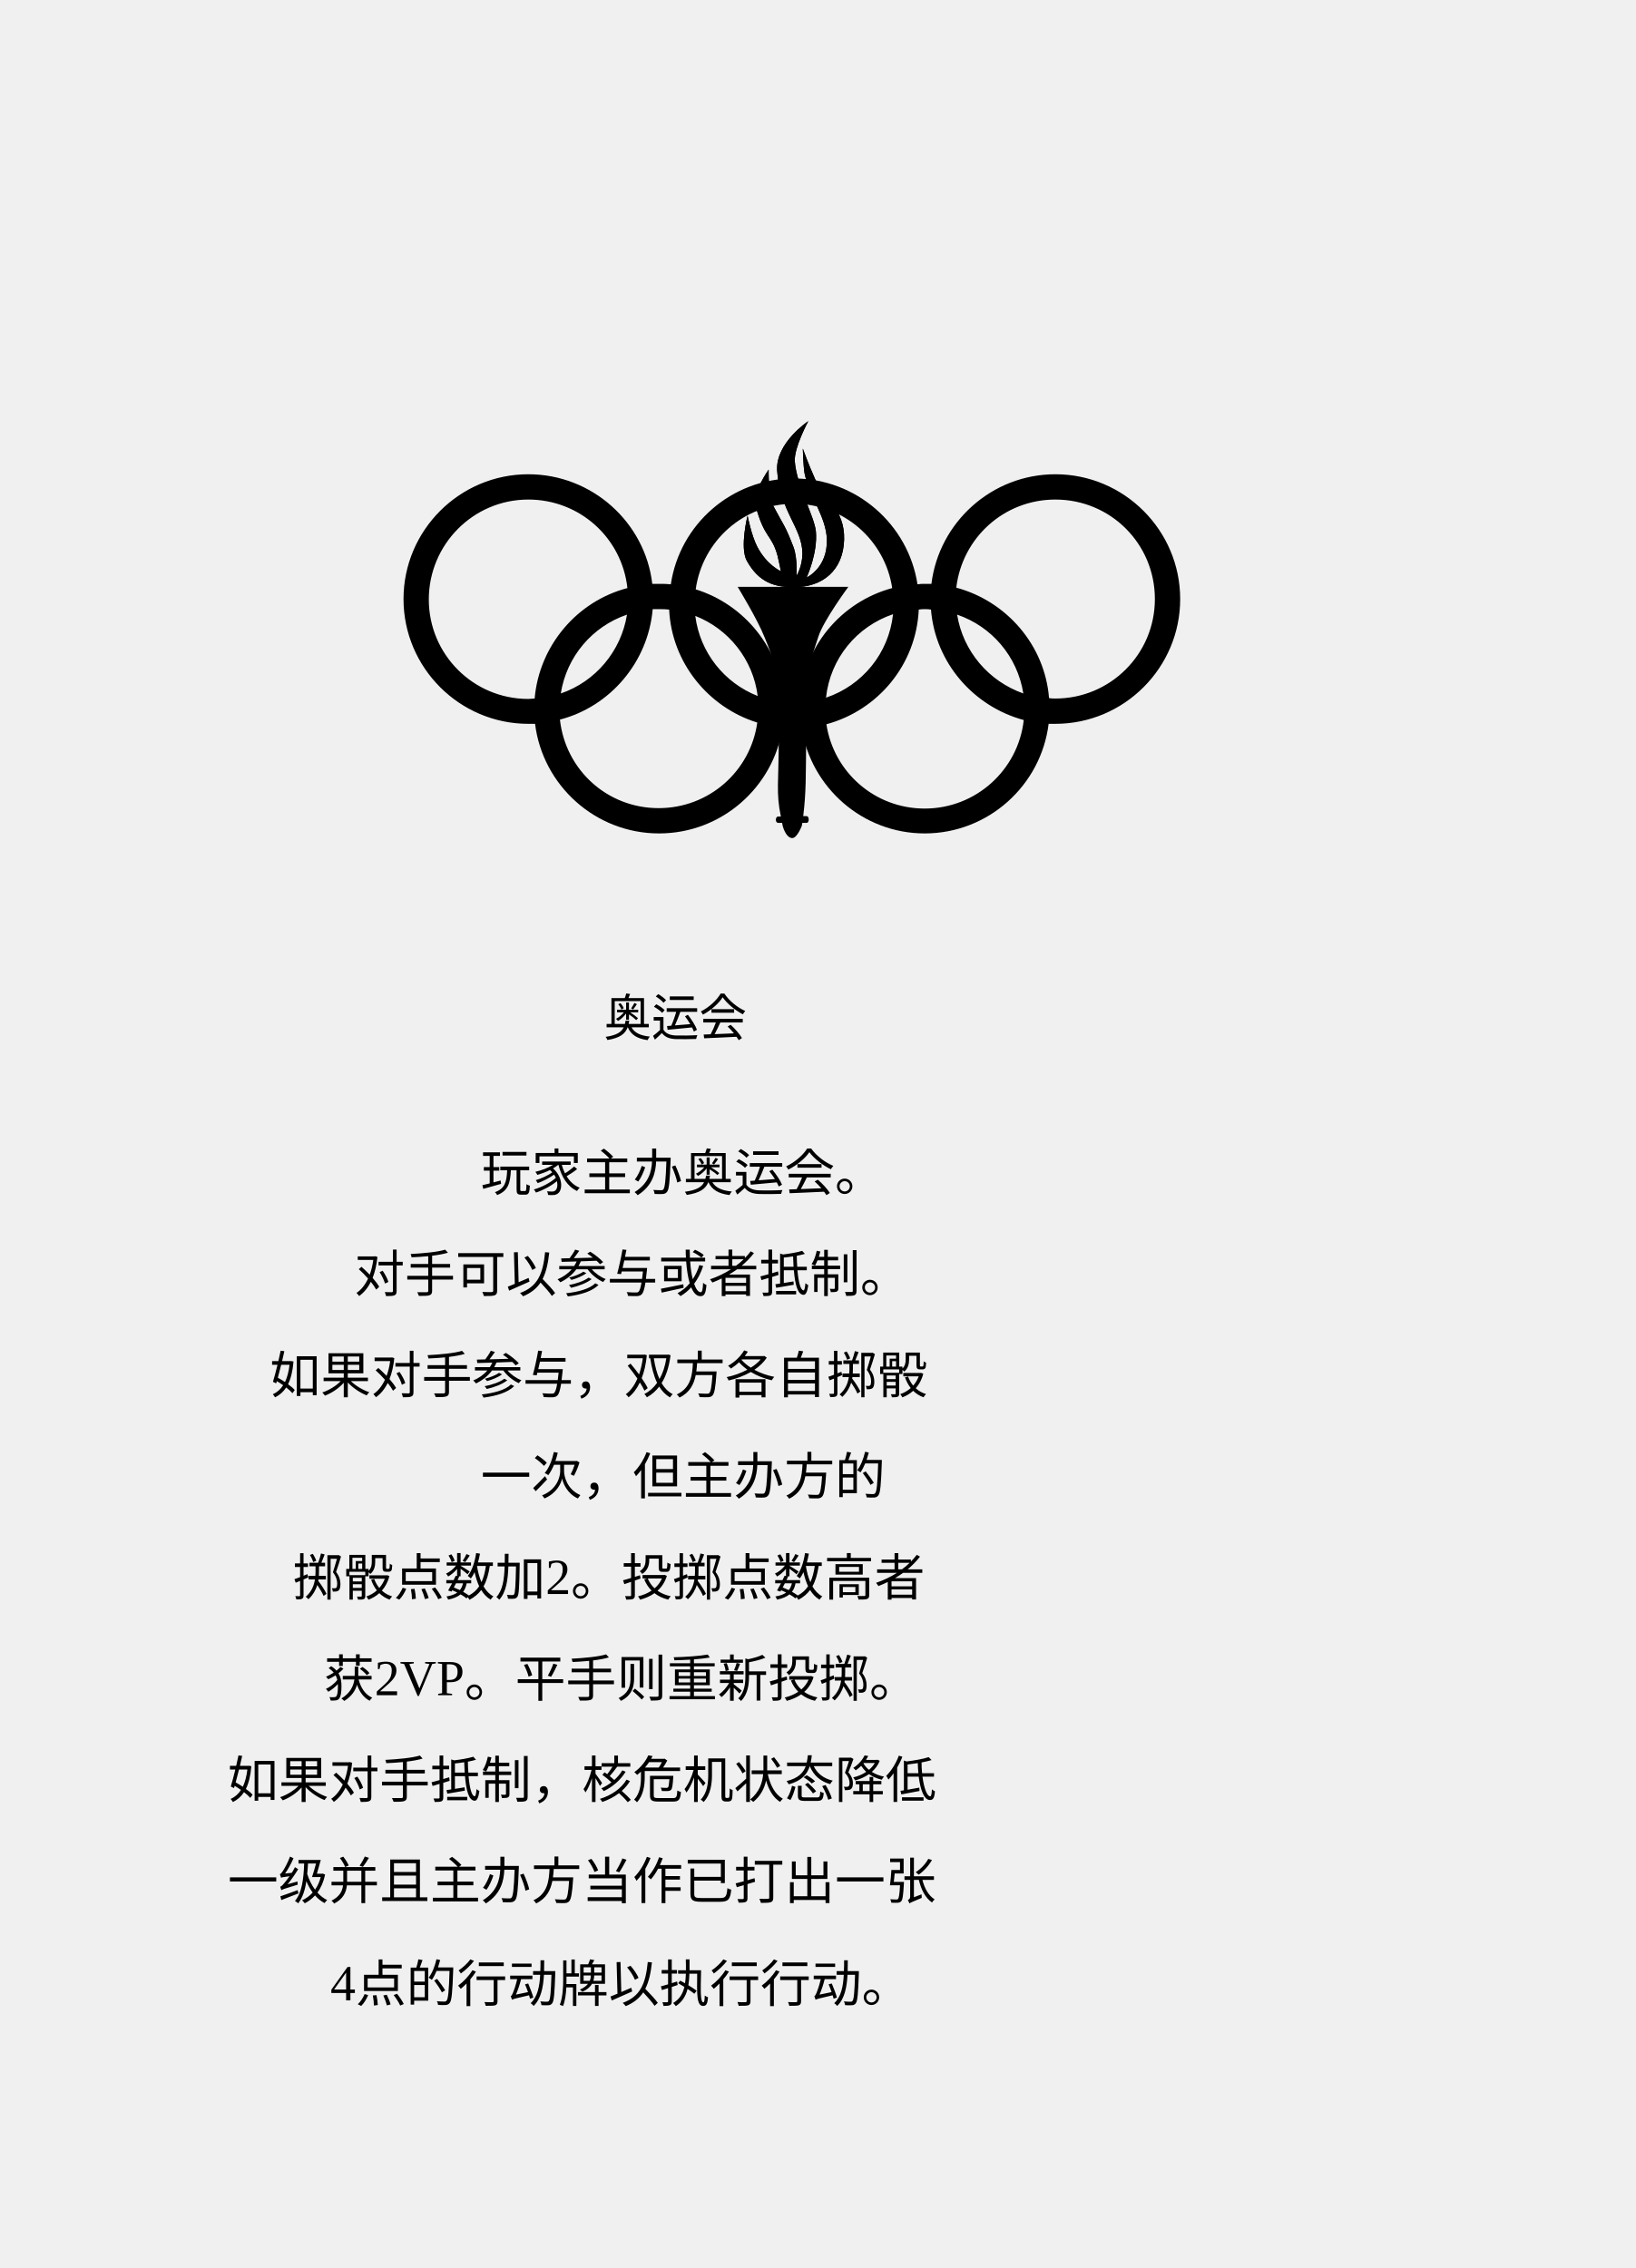
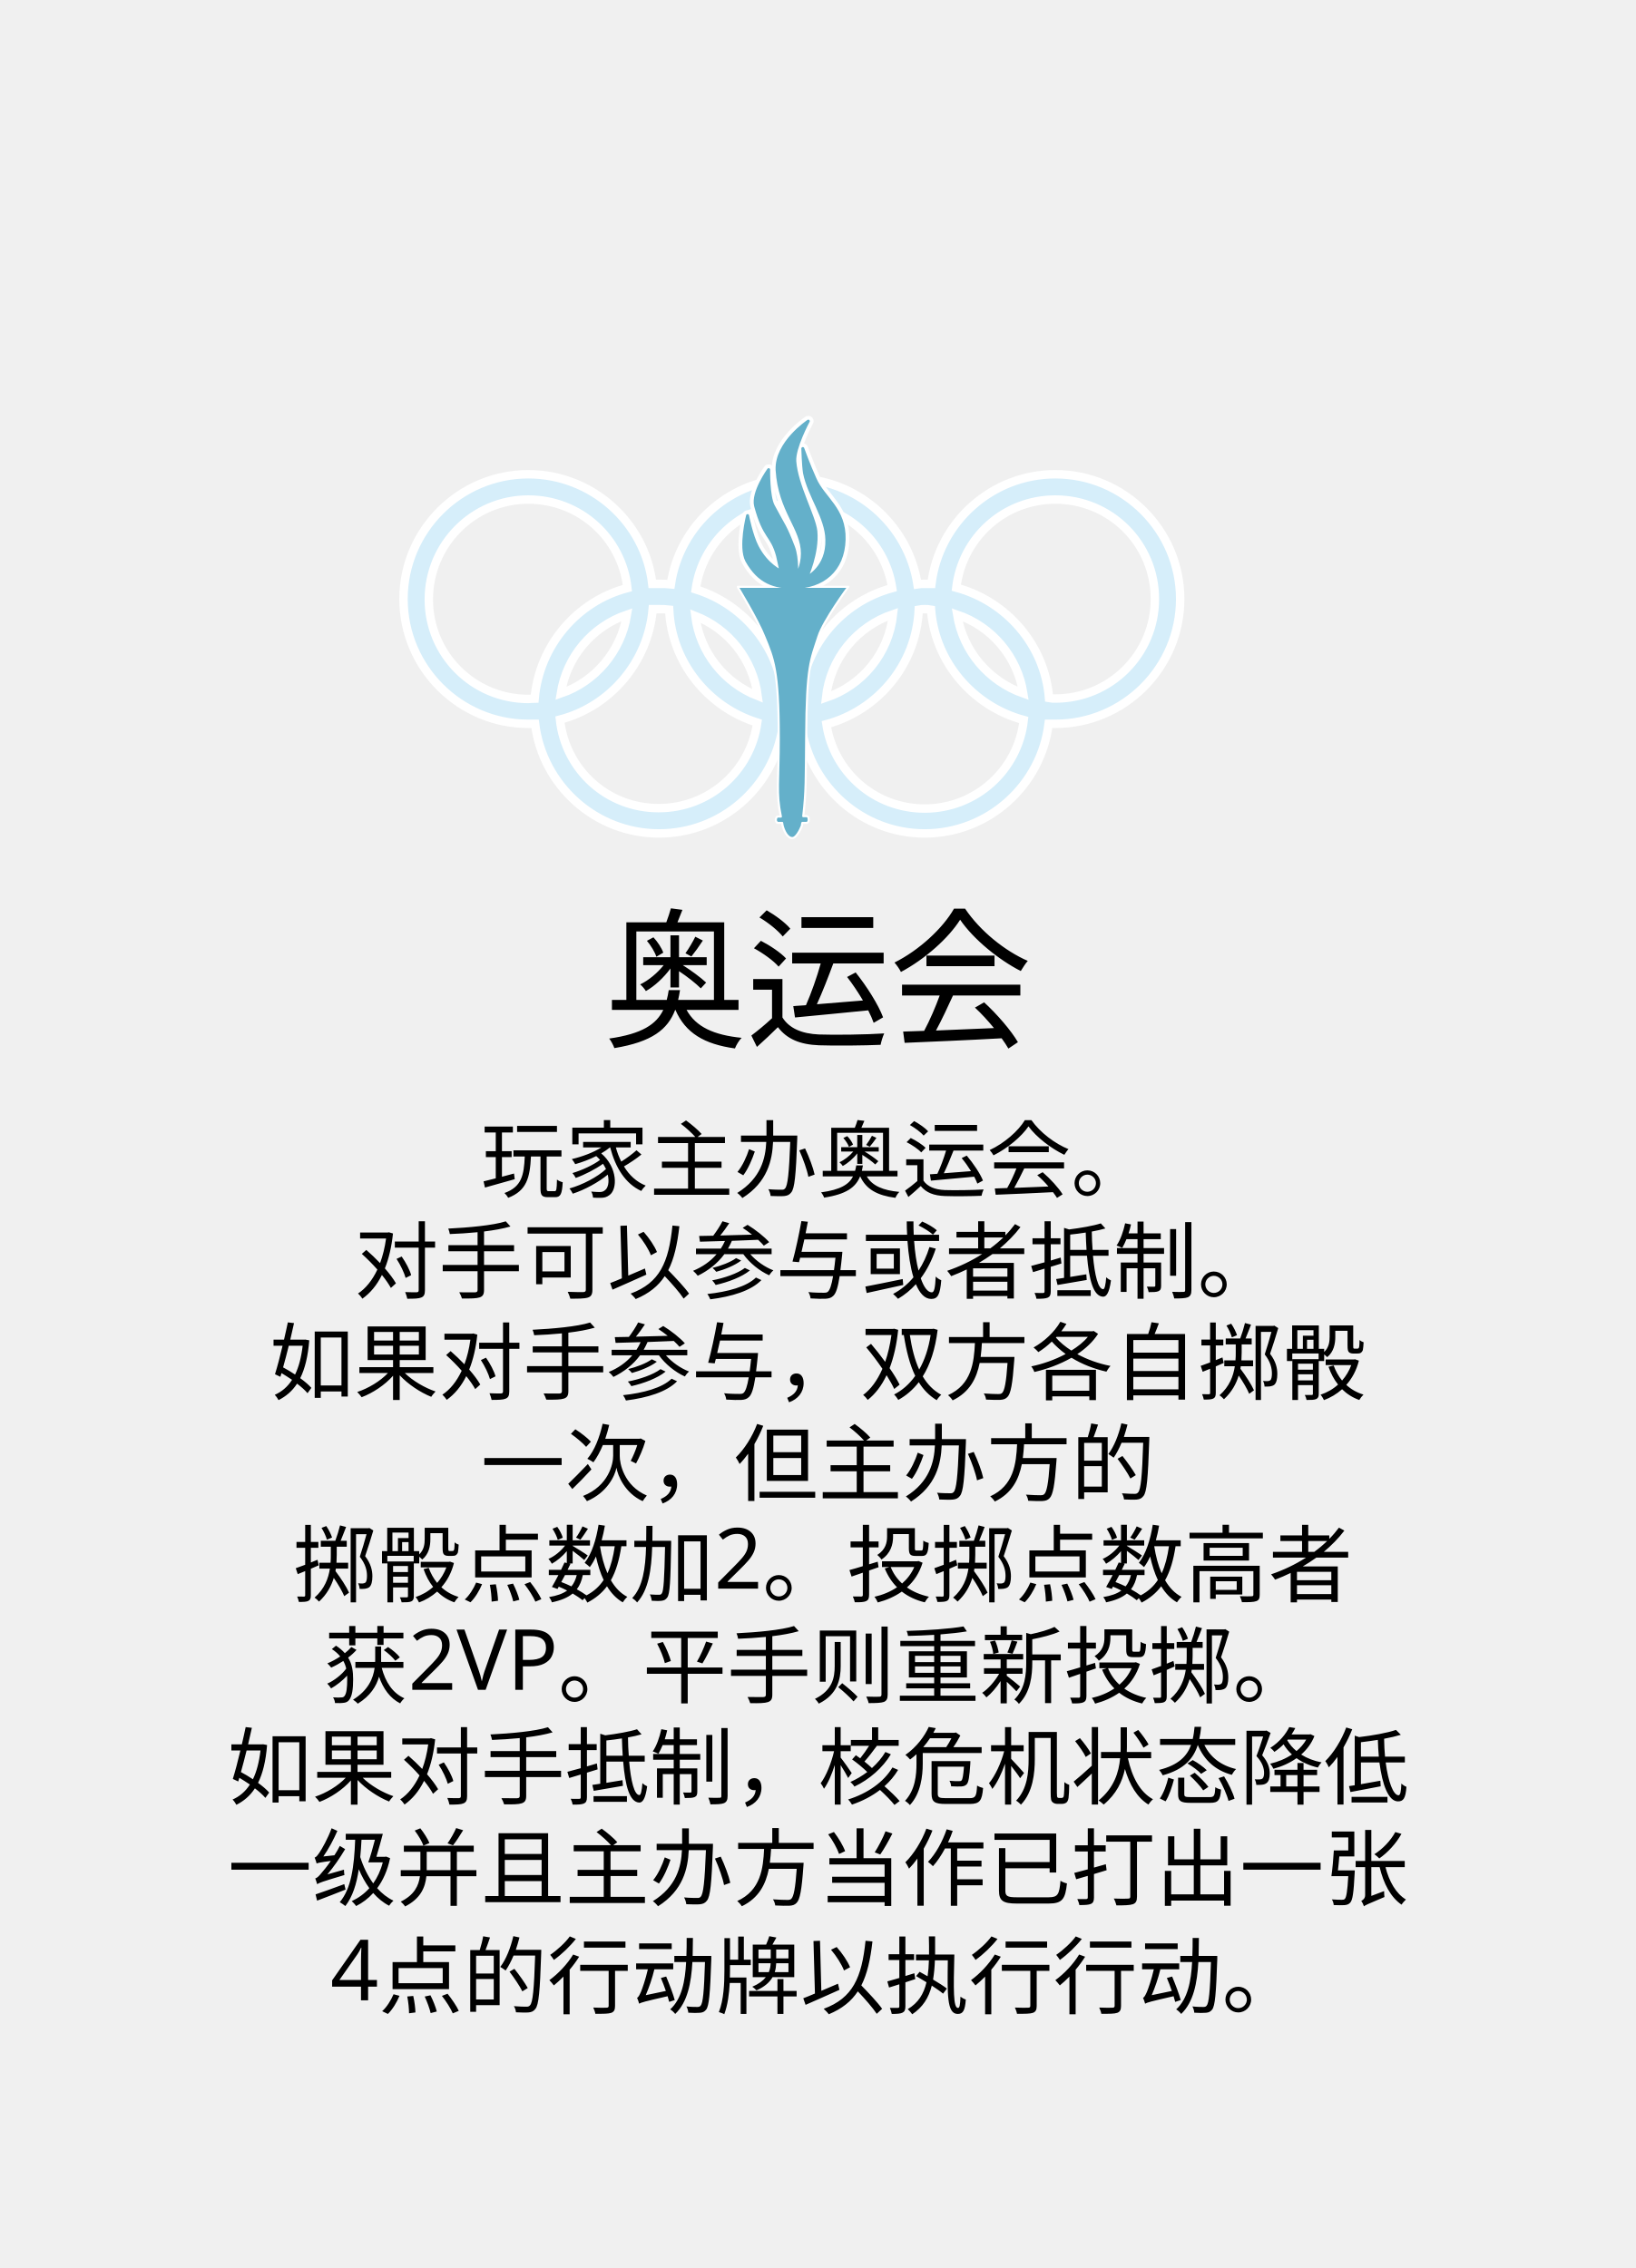
<svg xmlns="http://www.w3.org/2000/svg" version="1.1" id="svg2" x="0px" y="0px" viewBox="0 0 388 538" style="enable-background:new 0 0 388 538;" xml:space="preserve">
  <style type="text/css">
- 	.st0{font-family:'STBaoliSC-Regular';***REMOVED***
- 	.st1{font-size:36px;***REMOVED***
- 	.st2{font-family:'STKaiti';***REMOVED***
- 	.st3{font-size:20px;***REMOVED***
- 	.st4{fill:#D6EEFA;stroke:#FFFFFF;stroke-width:2;***REMOVED***
- 	.st5{fill:none;stroke:#FFFFFF;stroke-width:2.5;stroke-linejoin:round;***REMOVED***
- 	.st6{fill:#64B0CA;stroke:#FFFFFF;stroke-width:0.5;stroke-linejoin:round;***REMOVED***
- 	.st7{fill:#64B0CA;stroke:#64B0CA;stroke-width:0.7;stroke-linejoin:round;***REMOVED***
+ 	.st0{font-family:'STBaoliSC-Regular';}
+ 	.st1{font-size:36px;}
+ 	.st2{font-family:'STKaiti';}
+ 	.st3{font-size:20px;}
+ 	.st4{fill:#D6EEFA;stroke:#FFFFFF;stroke-width:2;}
+ 	.st5{fill:none;stroke:#FFFFFF;stroke-width:2.5;stroke-linejoin:round;}
+ 	.st6{fill:#64B0CA;stroke:#FFFFFF;stroke-width:0.5;stroke-linejoin:round;}
+ 	.st7{fill:#64B0CA;stroke:#64B0CA;stroke-width:0.7;stroke-linejoin:round;}
</style>
  <text transform="matrix(0.9401 0 0 1 143.2358 245.7499)" class="st0 st1">奥运会</text>
  <text transform="matrix(1 0 0 1 114.0002 282.5)" class="st2 st3">玩家主办奥运会。</text>
  <text transform="matrix(1 0 0 1 84.0002 306.5)" class="st2 st3">对手可以参与或者抵制。</text>
  <text transform="matrix(1 0 0 1 64.0002 330.5)" class="st2 st3">如果对手参与，双方各自掷骰</text>
  <text transform="matrix(1 0 0 1 114.0002 354.5)" class="st2 st3">一次，但主办方的</text>
  <text transform="matrix(1 0 0 1 69.3801 378.5)" class="st2 st3">掷骰点数加2。投掷点数高者</text>
  <text transform="matrix(1 0 0 1 76.8303 402.5)" class="st2 st3">获2VP。平手则重新投掷。</text>
  <text transform="matrix(1 0 0 1 54.0002 426.5)" class="st2 st3">如果对手抵制，核危机状态降低</text>
  <text transform="matrix(1 0 0 1 54.0002 450.5)" class="st2 st3">一级并且主办方当作已打出一张</text>
  <text transform="matrix(1 0 0 1 78.3503 474.5)" class="st2 st3">4点的行动牌以执行行动。</text>
  <path id="path3844" class="st4" d="M125.3,112.5c-16.3,0-29.6,13.3-29.6,29.6c0,16.3,13.3,29.6,29.6,29.6c0.5,0,1.1,0,1.6,0  c1.8,14.6,14.3,26,29.4,26c14.8,0,27.1-10.9,29.3-25.1c0.9,0.1,1.8,0.1,2.7,0.1c0.6,0,1.2,0,1.8-0.1c2.2,14.2,14.5,25.1,29.2,25.1  c15.1,0,27.6-11.4,29.4-26c0.5,0,1.1,0,1.6,0c16.3,0,29.6-13.3,29.6-29.6c0-16.3-13.3-29.6-29.6-29.6c-15.1,0-27.6,11.4-29.4,26  c-0.5,0-1.1,0-1.6,0c-0.6,0-1.1,0-1.7,0.1c-2.2-14.2-14.5-25.1-29.3-25.1c-14.8,0-27.1,10.9-29.2,25.1c-0.9-0.1-1.8-0.1-2.8-0.1  c-0.5,0-1.1,0-1.6,0C153,123.9,140.4,112.5,125.3,112.5L125.3,112.5z M125.3,118.5c12.2,0,22.2,9.1,23.5,21  c-11.9,3.1-20.9,13.6-22,26.2c-0.5,0-1,0.1-1.5,0.1c-13.1,0-23.6-10.6-23.6-23.6S112.2,118.5,125.3,118.5z M250.3,118.5  c13.1,0,23.6,10.5,23.6,23.6s-10.6,23.6-23.6,23.6c-0.5,0-1,0-1.5-0.1c-1-12.6-10.1-23-22-26.2C228.2,127.6,238.1,118.5,250.3,118.5  L250.3,118.5z M188.3,119.5c11.9,0,21.6,8.7,23.3,20c-12.2,3.3-21.3,14.1-21.9,27.1c-0.5,0-1,0.1-1.4,0.1c-0.8,0-1.6,0-2.4-0.1  c-0.6-12.6-9.3-23.2-20.9-26.8C166.6,128.3,176.4,119.5,188.3,119.5z M156.3,144.5c0.8,0,1.6,0,2.4,0.1c0.6,12.6,9.3,23.2,20.9,26.8  c-1.6,11.5-11.4,20.3-23.4,20.3c-12.2,0-22.1-9.1-23.4-21c11.9-3.1,20.9-13.6,22-26.2C155.3,144.5,155.8,144.5,156.3,144.5z   M219.3,144.5c0.5,0,1,0,1.5,0.1c1,12.6,10.1,23,22,26.2c-1.3,11.8-11.3,21-23.5,21c-11.9,0-21.6-8.7-23.3-20  c12.2-3.3,21.3-14.1,21.9-27.2C218.4,144.5,218.9,144.5,219.3,144.5L219.3,144.5z M211.8,145.7c-1,9.3-7.3,16.9-15.9,19.8  C196.9,156.2,203.2,148.6,211.8,145.7z M148.7,145.8c-1.4,8.7-7.5,15.9-15.7,18.7C134.4,155.7,140.5,148.6,148.7,145.8z M227,145.8  c8.2,2.8,14.3,9.9,15.7,18.7C234.5,161.6,228.4,154.5,227,145.8z M164.9,146.1c7.9,3.1,13.7,10.3,14.8,19  C171.8,162,166,154.8,164.9,146.1z" />
  <path id="path3874" class="st5" d="M177.3,122.3c0,0-1.9,7.5-0.2,10.7c2.9,5.2,6.6,6.3,11.2,6.3c6.8,0,11.7-4,11.9-11.3  c0.2-7.3-4.9-9.8-6.9-14.4c-1.5-3.3-2.9-7.2-2.9-7.2s0.1,3.9,0.4,5.8c1.1,5.5,5.2,10.5,5.3,15.8c0.2,6.7-4.8,9-4.8,9s2.7-5.8,2.2-11  c-0.4-3.6-4.6-10.9-5-16.6c-0.2-3.2,3.2-9.5,3.2-9.5s-7.7,5.1-7.4,11.6c0.6,9.8,6,13.7,6,19.8c0,3.1-1.4,5.3-1.4,5.3  s0.3-4.1-0.7-6.8c-2-5.2-2.2-4.9-4.8-9.8c-1.2-2.2-1.1-8.6-1.1-8.6s-3.9,5.4-3.1,8.6c2.1,7.8,3.8,6.7,5.2,11.8  c0.3,1.2,0.8,3.7,0.8,3.7s-3.3-1.4-5.6-5.8C178.2,127,177.3,122.3,177.3,122.3L177.3,122.3z" />
  <g id="g4056">
    <path id="path3864" class="st6" d="M175,139.3c0,0,4.7,7.7,6.3,11.8c2.1,5.1,3.4,7.9,3.4,23.9c0,10.4-0.7,13,0.5,18.7h-0.6   c0,0,0,0-0.1,0c-0.3,0-0.5,0.4-0.5,0.8c0,0.4,0.3,0.7,0.5,0.7h1c0,0.2,0.1,0.4,0.1,0.6c0.3,1.2,1.1,3,2.3,3s2.3-3,2.3-3   c0-0.2,0-0.4,0.1-0.6h1c0.3,0,0.5-0.3,0.5-0.8s-0.2-0.8-0.5-0.8h-0.8c0.7-5.9,0.6-8.9,0.7-18.7c0.1-17.1,1.1-18.3,2.9-23.9   c1.2-3.8,7.1-11.8,7.1-11.8H175z" />
    <path id="path4046" class="st7" d="M177.3,122.3c0,0-1.9,7.5-0.2,10.7c2.9,5.2,6.6,6.3,11.2,6.3c6.8,0,11.7-4,11.9-11.3   c0.2-7.3-4.9-9.8-6.9-14.4c-1.5-3.3-2.9-7.2-2.9-7.2s0.1,3.9,0.4,5.8c1.1,5.5,5.2,10.5,5.3,15.8c0.2,6.7-4.8,9-4.8,9   s2.7-5.8,2.2-11c-0.4-3.6-4.6-10.9-5-16.6c-0.2-3.2,3.2-9.5,3.2-9.5s-7.7,5.1-7.4,11.6c0.6,9.8,6,13.7,6,19.8   c0,3.1-1.4,5.3-1.4,5.3s0.3-4.1-0.7-6.8c-2-5.2-2.2-4.9-4.8-9.8c-1.2-2.2-1.1-8.6-1.1-8.6s-3.9,5.4-3.1,8.6   c2.1,7.8,3.8,6.7,5.2,11.8c0.3,1.2,0.8,3.7,0.8,3.7s-3.3-1.4-5.6-5.8C178.2,127,177.3,122.3,177.3,122.3L177.3,122.3z" />
  </g>
</svg>
